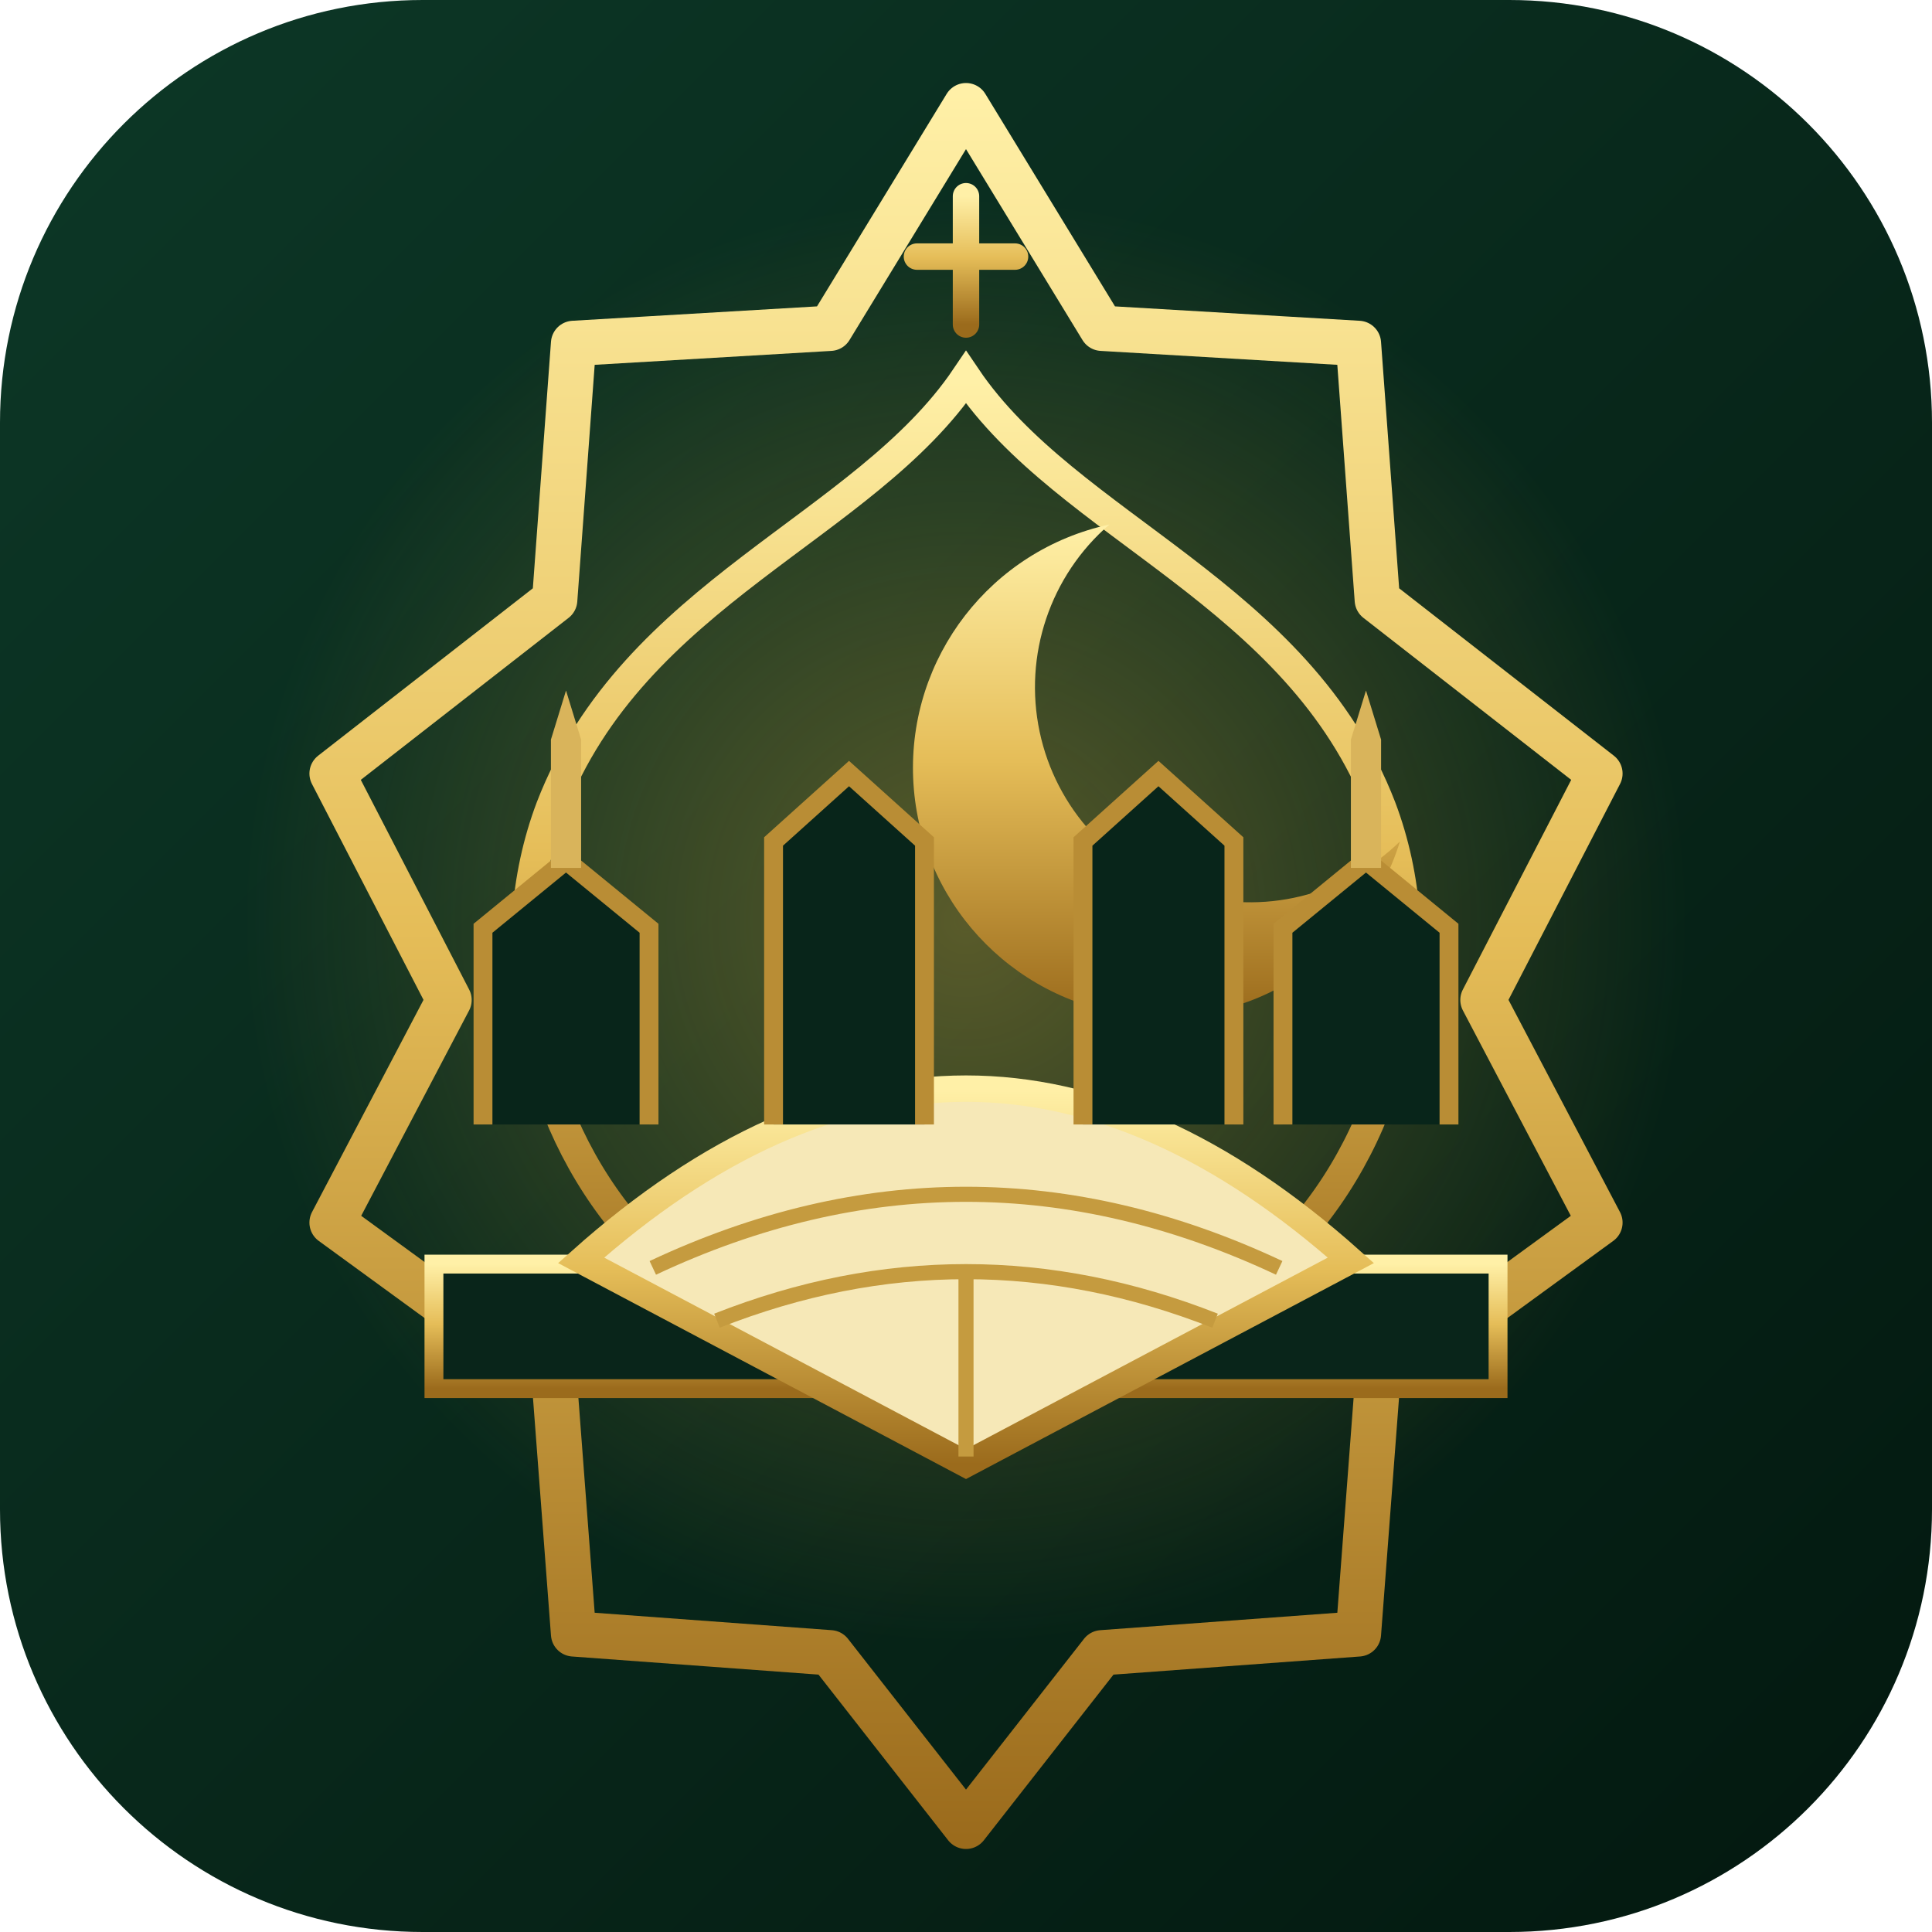
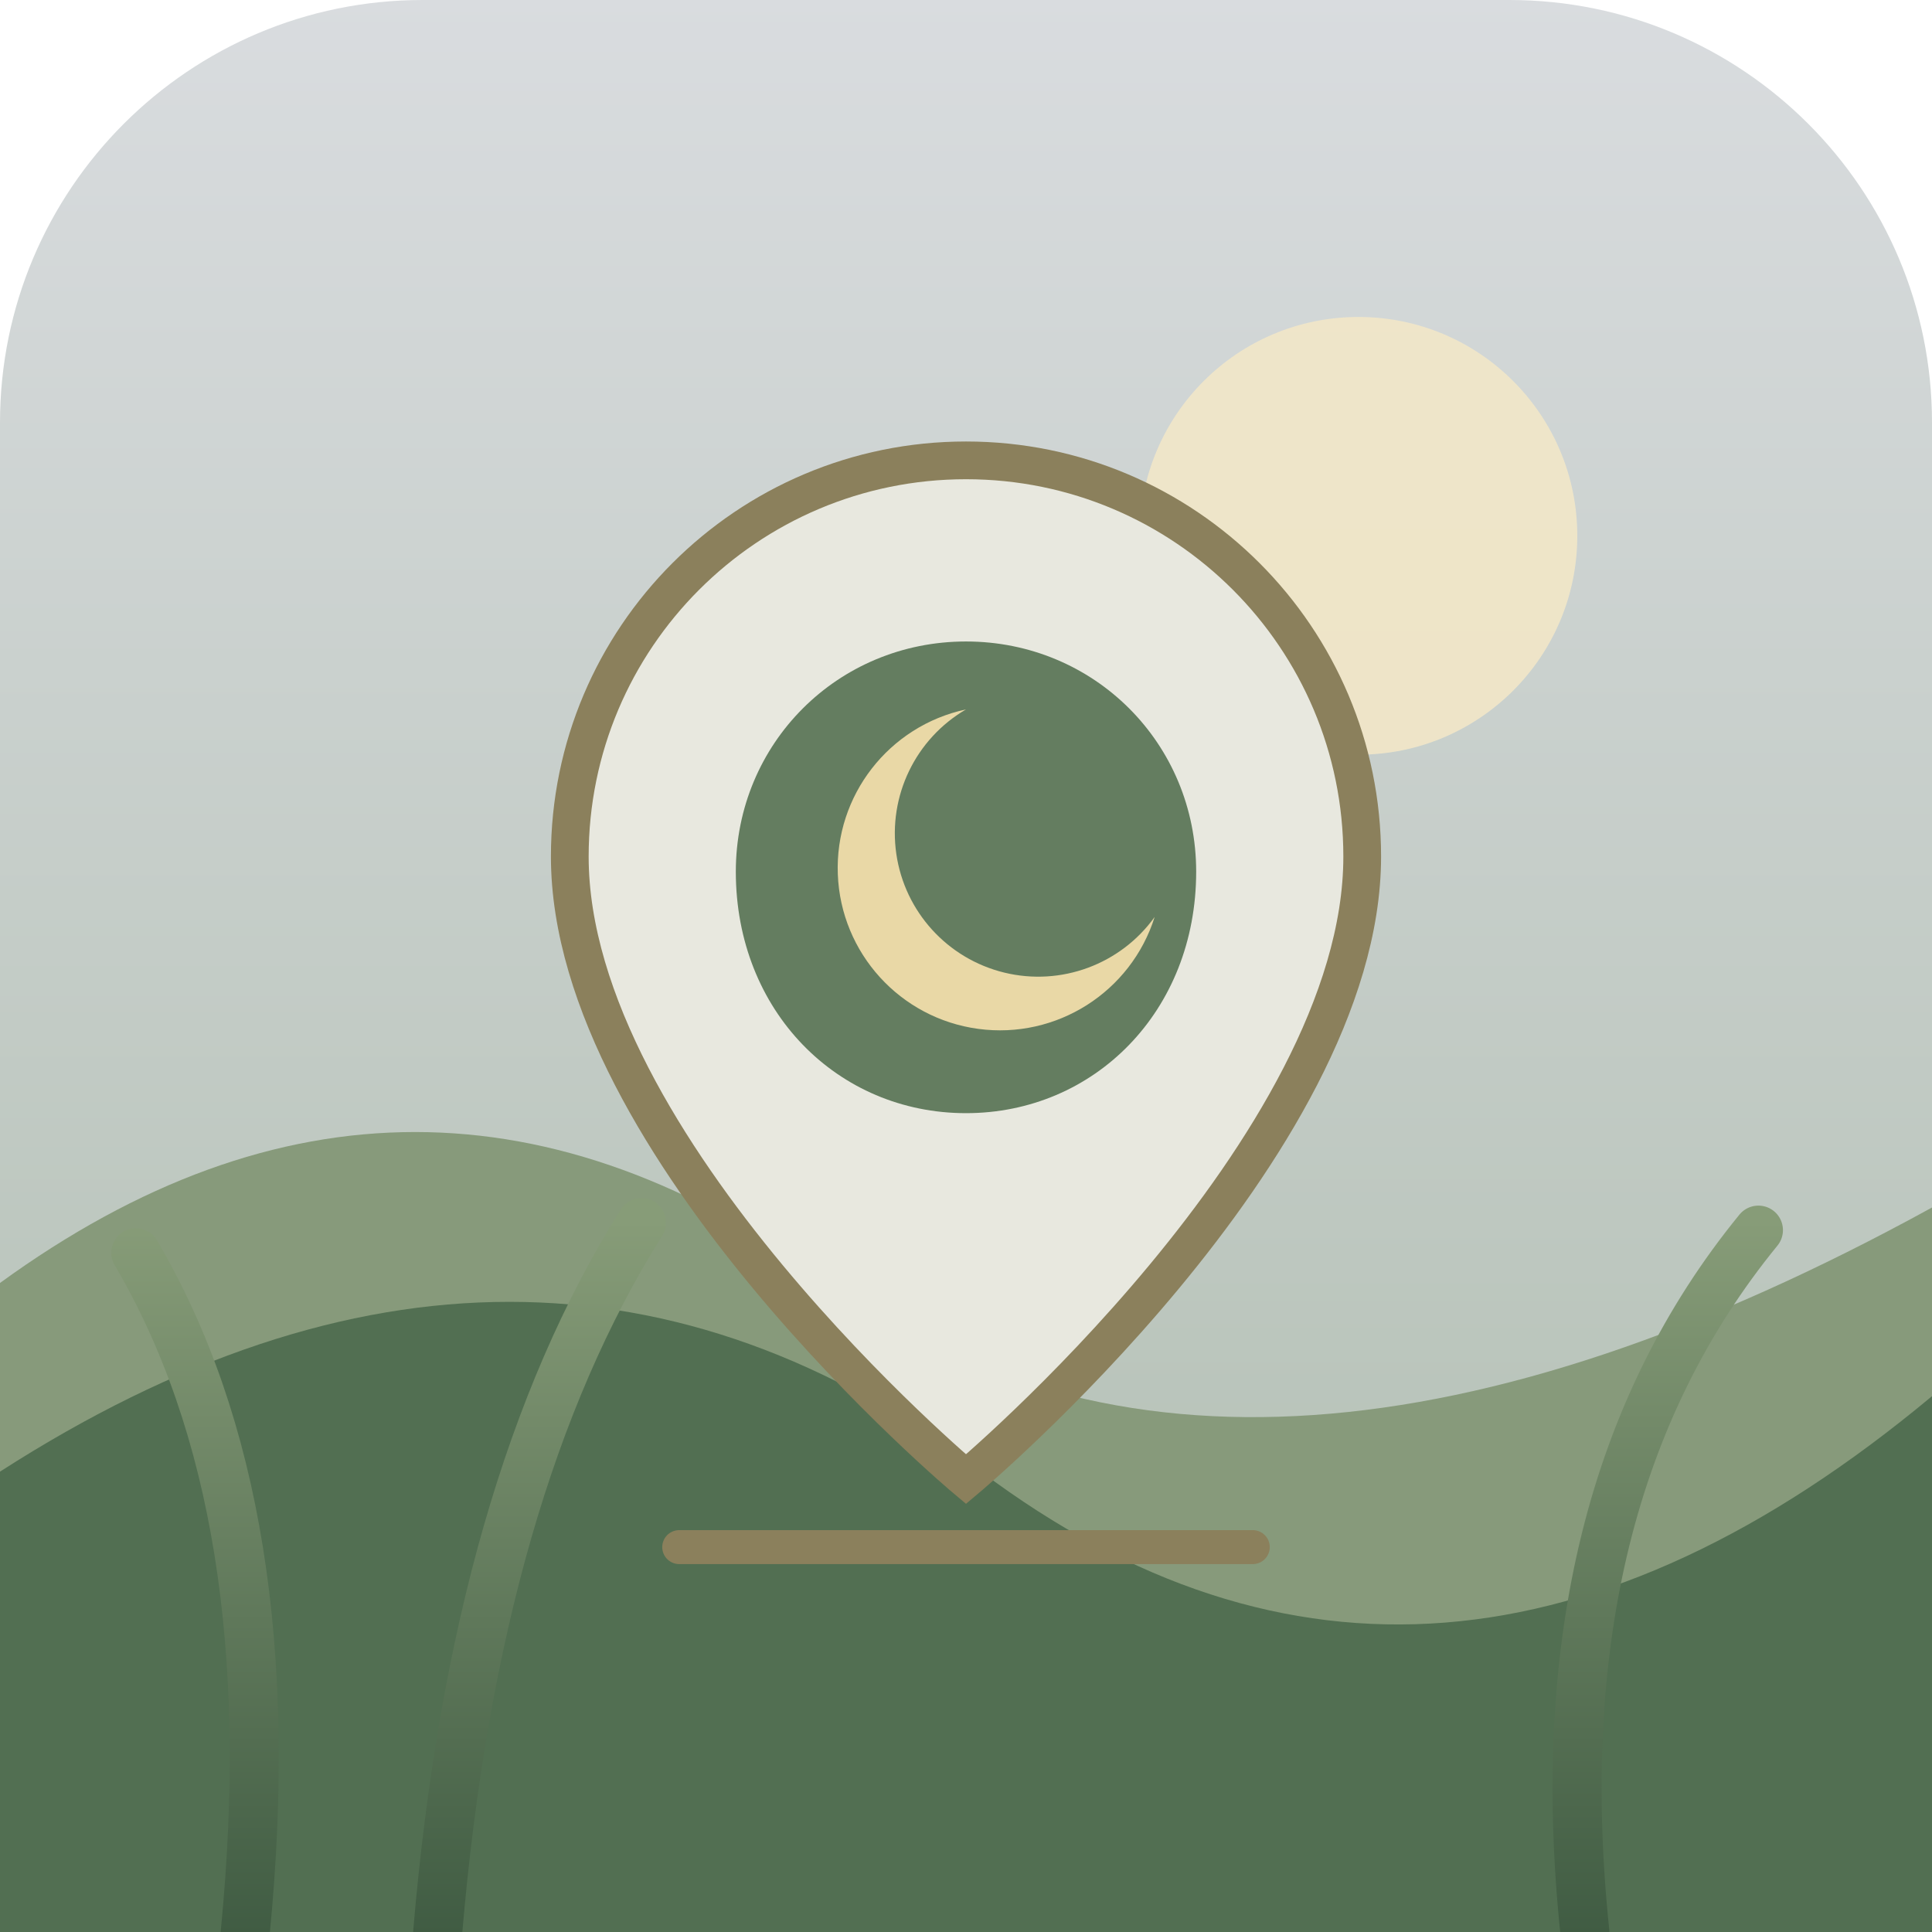
<svg xmlns="http://www.w3.org/2000/svg" viewBox="0 0 512 512">
  <defs>
-     <linearGradient id="bg" x2="1" y2="1">
-       <stop stop-color="#0d3827" />
-       <stop offset="1" stop-color="#03180f" />
+     <linearGradient id="sky" x2="0" y2="1">
+       <stop stop-color="#d9dcdf" />
+       <stop offset="1" stop-color="#aebcae" />
    </linearGradient>
-     <linearGradient id="gold" x2="0" y2="1">
-       <stop stop-color="#fff0a7" />
-       <stop offset=".48" stop-color="#e5bd58" />
-       <stop offset="1" stop-color="#9b6b1c" />
+     <linearGradient id="leaf" x2="0" y2="1">
+       <stop stop-color="#879c78" />
+       <stop offset="1" stop-color="#405c43" />
    </linearGradient>
-     <radialGradient id="glow">
-       <stop stop-color="#c9a13f" stop-opacity=".42" />
-       <stop offset="1" stop-color="#c9a13f" stop-opacity="0" />
-     </radialGradient>
  </defs>
-   <rect width="512" height="512" rx="112" fill="url(#bg)" />
-   <circle cx="256" cy="244" r="194" fill="url(#glow)" />
-   <path d="M256 28 292 87 360 91 365 159 424 205 393 265 424 324 365 367 360 433 292 438 256 484 220 438 152 433 147 367 88 324 119 265 88 205 147 159 152 91 220 87Z" fill="none" stroke="url(#gold)" stroke-width="12" stroke-linejoin="round" />
-   <path d="M256 100c-27 40-88 57-110 114-14 37-5 82 21 112 22 25 55 38 89 39 34-1 67-14 89-39 26-30 35-75 21-112-22-57-83-74-110-114Z" fill="none" stroke="url(#gold)" stroke-width="8" />
-   <path d="M294 139a66 66 0 1 0 77 84 57 57 0 1 1-77-84Z" fill="url(#gold)" />
-   <path d="M115 335h282v33H115z" fill="#09251a" stroke="url(#gold)" stroke-width="5" />
-   <path d="M154 334q102-91 204 0l-102 54Z" fill="#f6e8b7" stroke="url(#gold)" stroke-width="7" />
-   <path d="M256 337v49M173 336q83-39 166 0M190 350q66-26 132 0" fill="none" stroke="#c59b3f" stroke-width="4" />
-   <path d="M128 298v-52l22-18 22 18v52m168 0v-52l22-18 22 18v52M205 298v-75l20-18 20 18v75m42 0v-75l20-18 20 18v75" fill="#08251a" stroke="#b98d35" stroke-width="5" />
-   <path d="M146 230v-34l4-13 4 13v34m204 0v-34l4-13 4 13v34" fill="#d9b45b" />
-   <path d="M256 52v34m-13-18h26" stroke="url(#gold)" stroke-width="7" stroke-linecap="round" />
+   <rect width="512" height="512" rx="112" fill="url(#sky)" />
+   <circle cx="360" cy="142" r="58" fill="#f2e7c8" opacity=".9" />
+   <path d="M0 340Q110 260 220 340T512 320V512H0Z" fill="#879a7b" />
+   <path d="M0 390Q140 300 260 390T512 370V512H0Z" fill="#526f52" />
+   <g fill="none" stroke="url(#leaf)" stroke-width="13" stroke-linecap="round">
+     <path d="M65 512Q76 400 36 332M116 512Q126 394 170 324M420 512Q408 397 466 326" />
+   </g>
+   <path d="M256 122c-58 0-105 47-105 105 0 77 105 165 105 165s105-88 105-165c0-58-47-105-105-105Z" fill="#e8e8df" stroke="#8b805c" stroke-width="10" />
+   <path d="M256 170c-34 0-61 27-61 61 0 37 27 64 61 64s61-27 61-64c0-34-27-61-61-61Z" fill="#647d60" />
+   <path d="M256 188a43 43 0 1 0 50 55 38 38 0 1 1-50-55Z" fill="#e9d8a6" />
+   <path d="M180 410h152" stroke="#8b805c" stroke-width="9" stroke-linecap="round" />
</svg>
